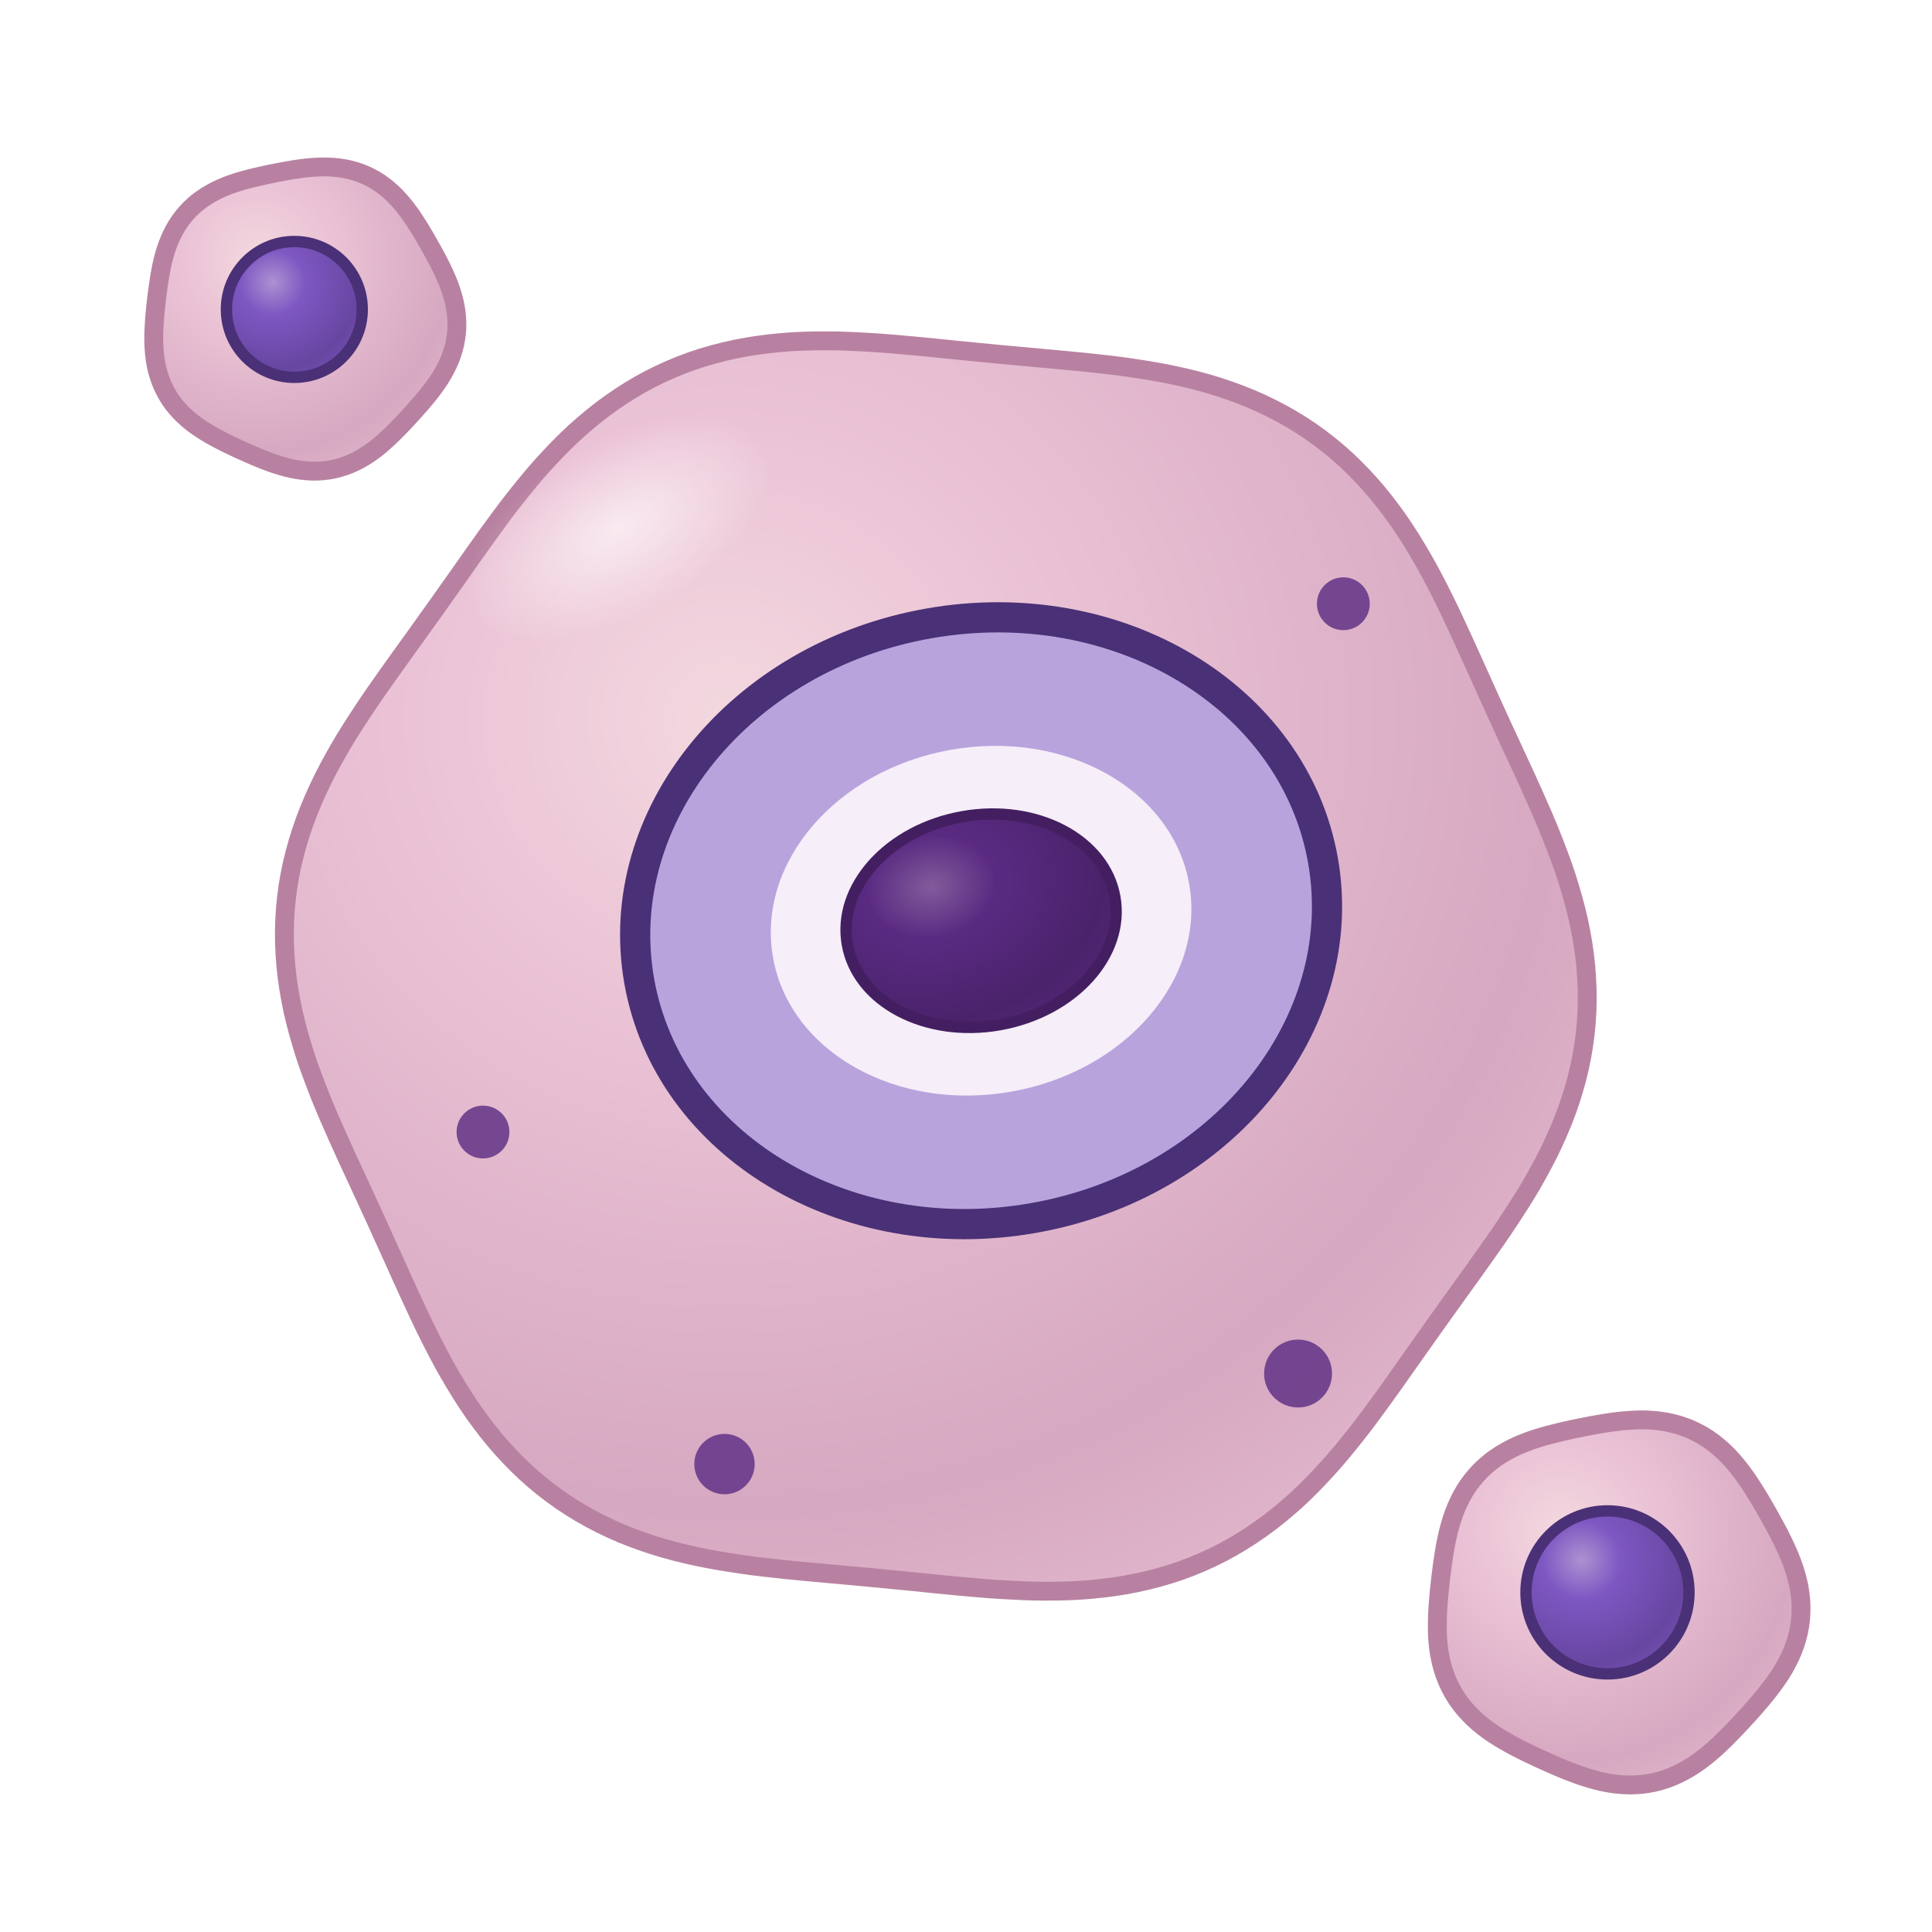
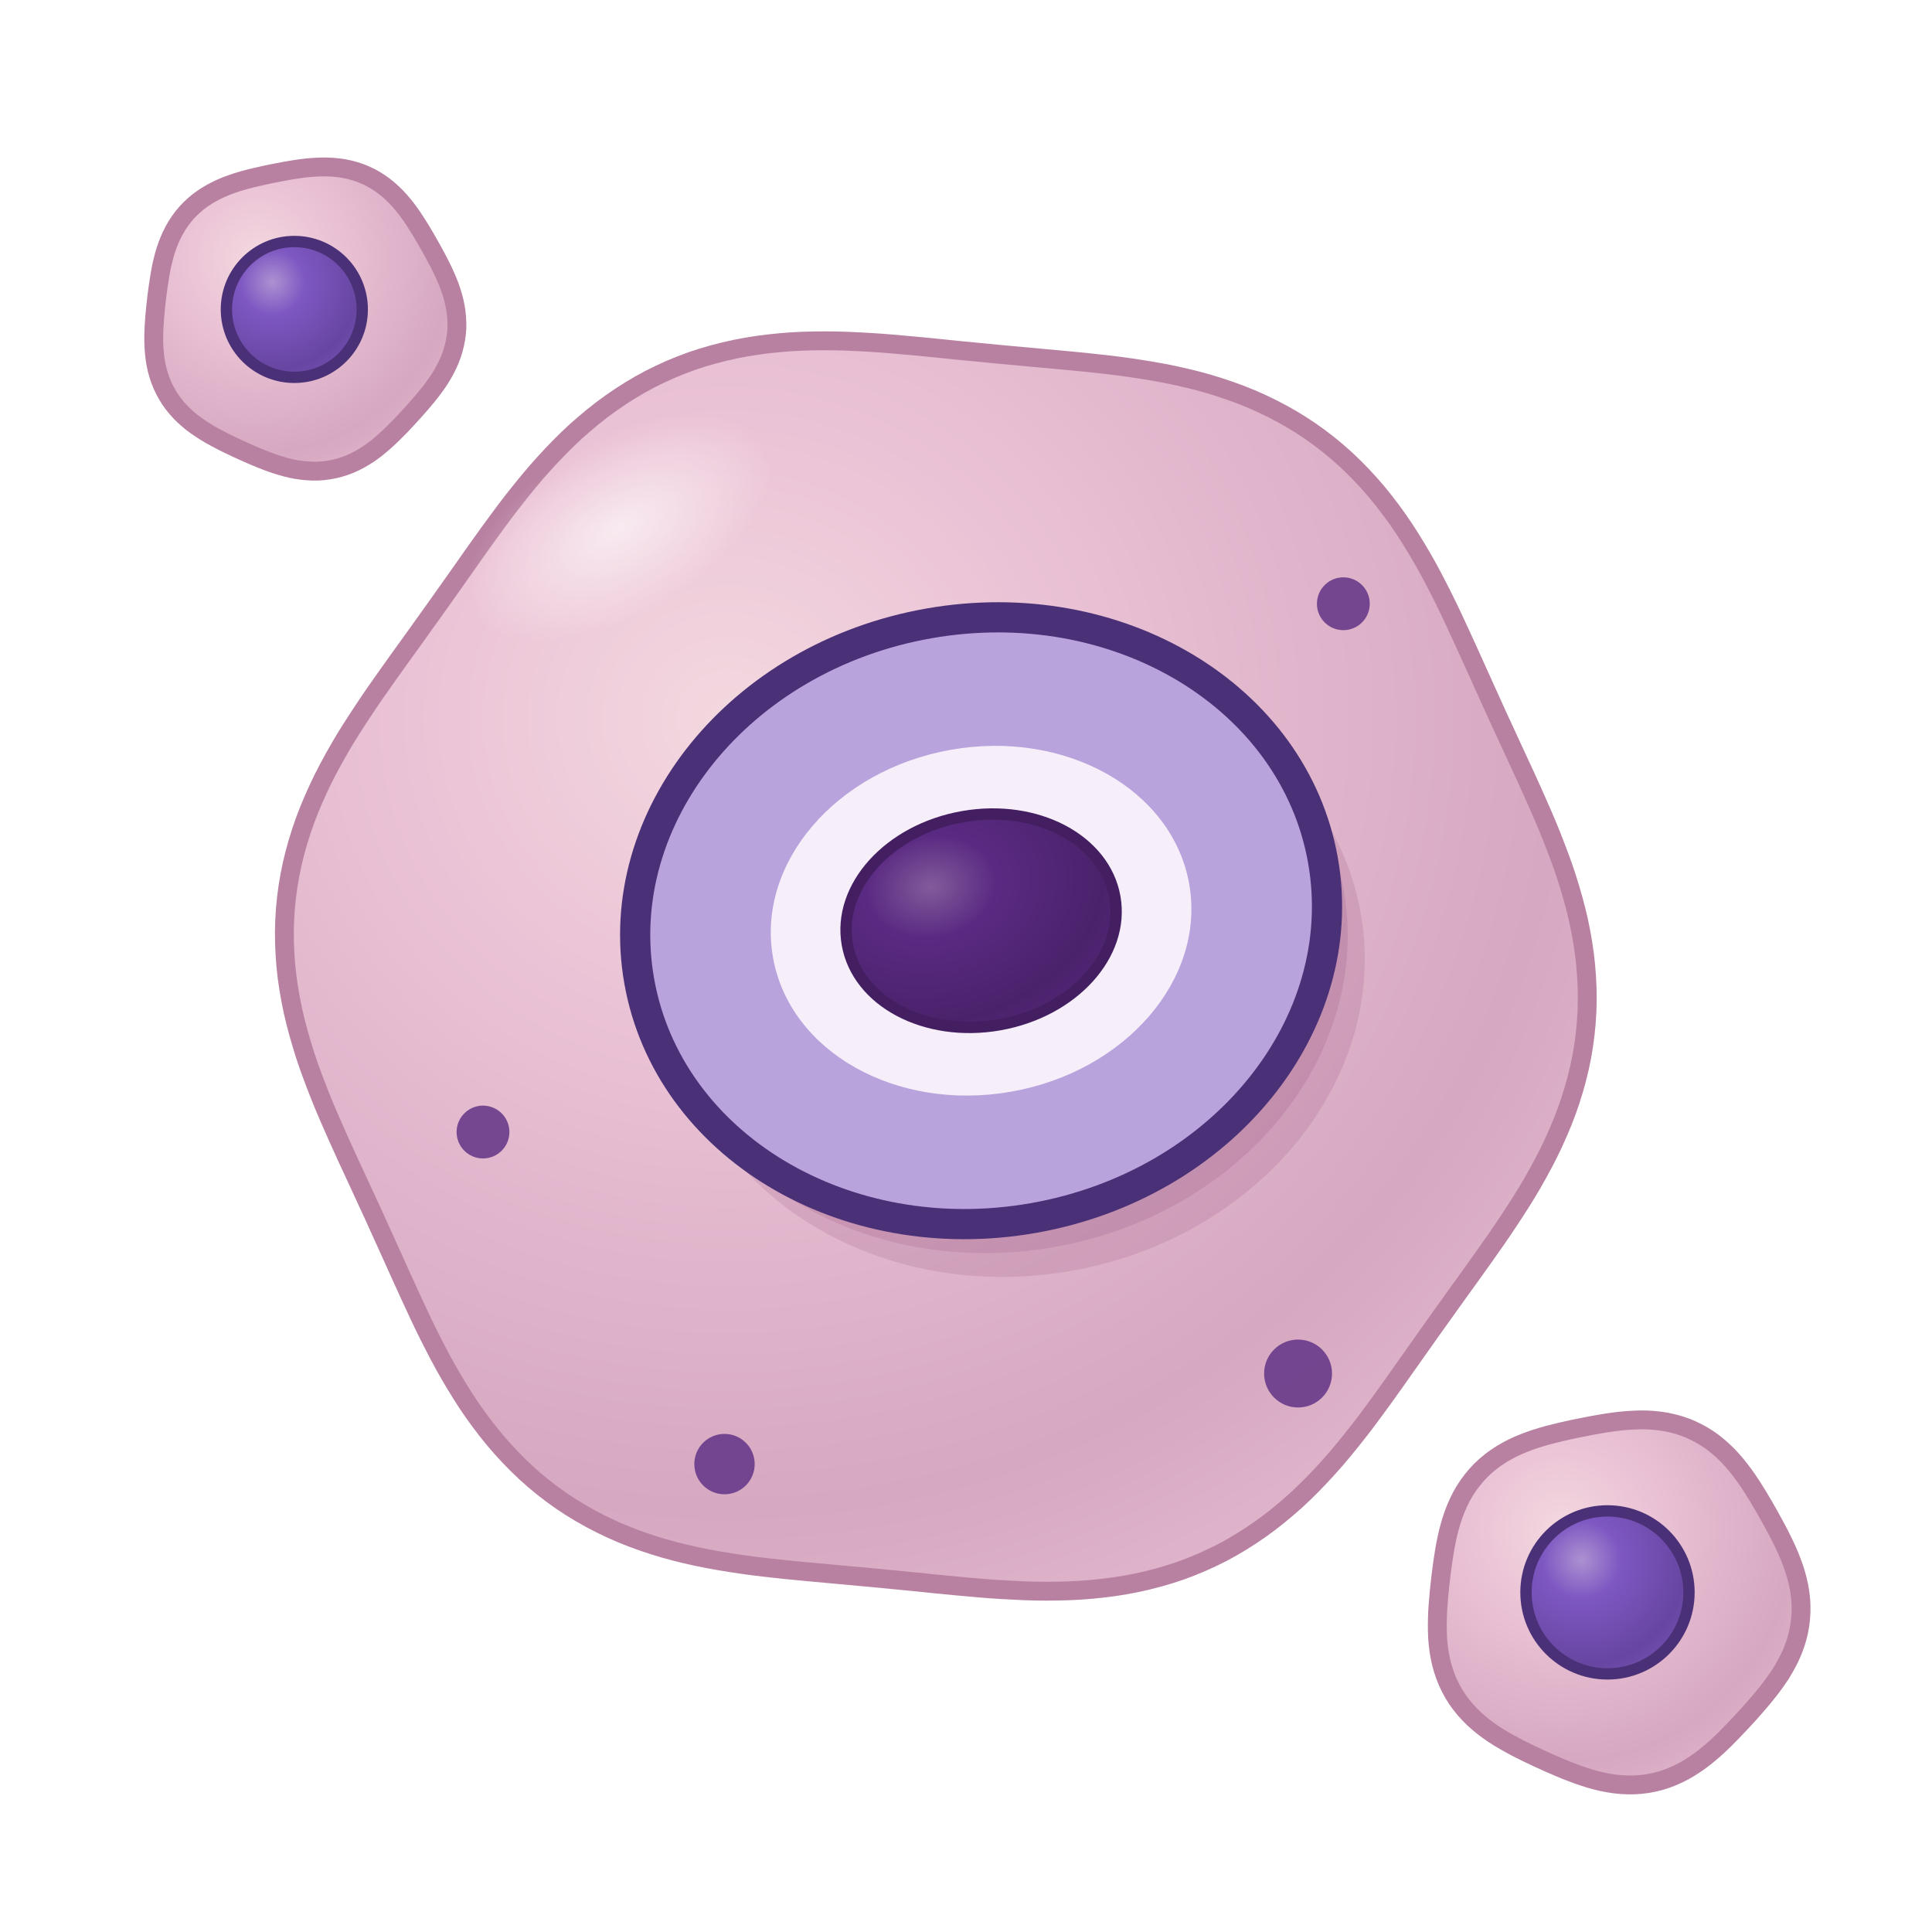
<svg xmlns="http://www.w3.org/2000/svg" viewBox="0 0 256 256" width="256" height="256" role="img" aria-labelledby="cmv-infected-cell-title">
  <defs>
    <radialGradient id="cmv-infected-cell-cyto" cx="0.34" cy="0.3" r="0.8">
      <stop offset="0" stop-color="#f3d8df" />
      <stop offset="0.3" stop-color="#EBC3D6" />
      <stop offset="0.8" stop-color="#d6a8c1" />
      <stop offset="1" stop-color="#e1b6cb" />
    </radialGradient>
    <radialGradient id="cmv-infected-cell-nucleus" cx="0.34" cy="0.3" r="0.8">
      <stop offset="0" stop-color="#ac91d1" />
      <stop offset="0.3" stop-color="#7E57C2" />
      <stop offset="0.8" stop-color="#6746a1" />
      <stop offset="1" stop-color="#734fb2" />
    </radialGradient>
    <radialGradient id="cmv-infected-cell-inclusion" cx="0.34" cy="0.3" r="0.8">
      <stop offset="0" stop-color="#825b9b" />
      <stop offset="0.3" stop-color="#5A2A82" />
      <stop offset="0.8" stop-color="#4a226b" />
      <stop offset="1" stop-color="#522677" />
    </radialGradient>
    <radialGradient id="cmv-infected-cell-gloss">
      <stop offset="0" stop-color="#fff" stop-opacity="0.62" />
      <stop offset="1" stop-color="#fff" stop-opacity="0" />
    </radialGradient>
  </defs>
  <path d="M238.61 212C238.65 212.57 238.66 213.15 238.64 213.72C238.62 214.3 238.56 214.87 238.47 215.44C238.38 216.01 238.26 216.57 238.1 217.12C237.95 217.67 237.75 218.22 237.54 218.75C237.33 219.28 237.08 219.8 236.81 220.3C236.55 220.81 236.26 221.3 235.96 221.78C235.65 222.25 235.33 222.71 235 223.17C234.67 223.62 234.33 224.06 233.98 224.49C233.64 224.92 233.28 225.34 232.93 225.75C232.57 226.17 232.21 226.57 231.85 226.98C231.48 227.38 231.12 227.78 230.75 228.18C230.38 228.57 230.01 228.97 229.63 229.36C229.25 229.75 228.87 230.14 228.48 230.53C228.08 230.91 227.68 231.3 227.27 231.67C226.85 232.04 226.42 232.41 225.98 232.76C225.54 233.1 225.09 233.45 224.61 233.76C224.14 234.08 223.66 234.38 223.15 234.66C222.65 234.93 222.13 235.18 221.6 235.4C221.07 235.62 220.53 235.81 219.98 235.97C219.42 236.12 218.86 236.25 218.29 236.34C217.72 236.43 217.15 236.48 216.58 236.5C216 236.53 215.43 236.51 214.85 236.47C214.28 236.43 213.71 236.36 213.15 236.26C212.59 236.17 212.03 236.04 211.49 235.9C210.94 235.76 210.4 235.6 209.87 235.42C209.34 235.25 208.82 235.06 208.3 234.86C207.78 234.67 207.28 234.46 206.77 234.25C206.27 234.04 205.77 233.82 205.27 233.6C204.78 233.38 204.28 233.16 203.79 232.93C203.3 232.7 202.81 232.47 202.32 232.23C201.83 231.99 201.34 231.75 200.85 231.49C200.36 231.24 199.88 230.97 199.4 230.69C198.91 230.41 198.43 230.12 197.96 229.81C197.49 229.5 197.03 229.17 196.58 228.82C196.13 228.47 195.7 228.1 195.28 227.71C194.87 227.31 194.47 226.9 194.09 226.46C193.72 226.03 193.37 225.57 193.05 225.09C192.73 224.61 192.44 224.11 192.18 223.6C191.92 223.09 191.69 222.56 191.49 222.02C191.29 221.48 191.13 220.93 190.99 220.38C190.85 219.82 190.75 219.25 190.66 218.69C190.58 218.13 190.53 217.56 190.49 217C190.46 216.43 190.45 215.87 190.45 215.31C190.45 214.75 190.47 214.2 190.49 213.64C190.52 213.09 190.56 212.54 190.61 212C190.65 211.46 190.7 210.91 190.76 210.37C190.81 209.83 190.88 209.3 190.94 208.76C191.01 208.22 191.07 207.68 191.15 207.14C191.23 206.6 191.31 206.06 191.4 205.52C191.49 204.98 191.59 204.43 191.71 203.89C191.83 203.34 191.95 202.79 192.11 202.25C192.26 201.71 192.43 201.17 192.62 200.63C192.82 200.1 193.03 199.57 193.28 199.05C193.52 198.53 193.79 198.03 194.09 197.54C194.39 197.05 194.72 196.57 195.08 196.12C195.43 195.67 195.82 195.24 196.22 194.83C196.63 194.43 197.06 194.04 197.51 193.69C197.96 193.33 198.44 193.01 198.92 192.7C199.41 192.4 199.91 192.13 200.42 191.87C200.93 191.62 201.46 191.39 201.98 191.19C202.51 190.98 203.04 190.79 203.57 190.62C204.1 190.45 204.64 190.3 205.17 190.15C205.71 190.01 206.24 189.88 206.77 189.75C207.3 189.62 207.83 189.51 208.36 189.39C208.89 189.28 209.42 189.17 209.96 189.07C210.49 188.96 211.02 188.86 211.56 188.77C212.1 188.67 212.63 188.58 213.18 188.5C213.72 188.42 214.27 188.35 214.83 188.29C215.38 188.24 215.94 188.19 216.51 188.17C217.07 188.14 217.64 188.13 218.2 188.15C218.77 188.17 219.35 188.22 219.91 188.29C220.48 188.36 221.05 188.46 221.6 188.6C222.16 188.73 222.72 188.9 223.25 189.1C223.79 189.29 224.32 189.53 224.83 189.79C225.35 190.05 225.84 190.34 226.32 190.66C226.8 190.98 227.26 191.33 227.69 191.7C228.13 192.07 228.55 192.46 228.95 192.87C229.34 193.28 229.72 193.7 230.08 194.14C230.44 194.57 230.78 195.02 231.11 195.48C231.44 195.93 231.75 196.39 232.05 196.85C232.35 197.32 232.64 197.78 232.93 198.25C233.21 198.72 233.49 199.18 233.76 199.65C234.03 200.12 234.3 200.59 234.56 201.07C234.82 201.54 235.08 202.02 235.34 202.5C235.6 202.98 235.85 203.46 236.09 203.96C236.34 204.45 236.58 204.95 236.8 205.46C237.03 205.97 237.25 206.49 237.44 207.02C237.64 207.55 237.82 208.08 237.98 208.63C238.13 209.18 238.27 209.73 238.38 210.3C238.48 210.86 238.56 211.43 238.61 212Z" fill="url(#cmv-infected-cell-cyto)" stroke="#b881a1" stroke-width="2.5" />
  <circle cx="213" cy="211" r="10.8" fill="url(#cmv-infected-cell-nucleus)" stroke="#4a3076" stroke-width="1.5" />
  <path d="M60.5 42C60.54 42.48 60.55 42.96 60.54 43.44C60.52 43.91 60.47 44.39 60.39 44.87C60.32 45.34 60.21 45.81 60.08 46.27C59.95 46.73 59.8 47.18 59.62 47.62C59.44 48.07 59.23 48.5 59.01 48.92C58.79 49.34 58.55 49.75 58.3 50.15C58.05 50.54 57.78 50.93 57.5 51.31C57.23 51.68 56.94 52.05 56.65 52.41C56.36 52.76 56.07 53.11 55.77 53.46C55.48 53.8 55.17 54.14 54.87 54.48C54.57 54.82 54.27 55.15 53.96 55.48C53.65 55.81 53.34 56.14 53.03 56.47C52.71 56.79 52.39 57.12 52.06 57.44C51.73 57.76 51.4 58.08 51.05 58.39C50.71 58.7 50.35 59 49.99 59.3C49.62 59.59 49.24 59.87 48.85 60.14C48.45 60.4 48.05 60.65 47.63 60.88C47.21 61.11 46.78 61.32 46.34 61.5C45.89 61.68 45.44 61.84 44.98 61.97C44.52 62.1 44.05 62.21 43.58 62.28C43.1 62.36 42.62 62.4 42.15 62.42C41.67 62.44 41.19 62.43 40.71 62.39C40.24 62.36 39.76 62.3 39.29 62.22C38.83 62.14 38.36 62.04 37.91 61.92C37.45 61.8 37 61.66 36.56 61.52C36.12 61.38 35.68 61.22 35.25 61.05C34.82 60.89 34.4 60.72 33.98 60.54C33.56 60.37 33.14 60.18 32.73 60C32.31 59.82 31.9 59.63 31.49 59.44C31.08 59.25 30.67 59.06 30.27 58.86C29.86 58.66 29.45 58.46 29.04 58.24C28.64 58.03 28.23 57.81 27.83 57.58C27.43 57.34 27.03 57.1 26.64 56.84C26.25 56.58 25.86 56.31 25.48 56.02C25.11 55.73 24.75 55.42 24.4 55.09C24.05 54.76 23.72 54.42 23.41 54.05C23.1 53.69 22.81 53.31 22.54 52.91C22.28 52.51 22.03 52.09 21.82 51.67C21.6 51.24 21.41 50.8 21.24 50.35C21.08 49.9 20.94 49.44 20.82 48.98C20.71 48.52 20.62 48.05 20.55 47.58C20.48 47.11 20.44 46.63 20.41 46.16C20.38 45.69 20.37 45.22 20.37 44.76C20.37 44.29 20.39 43.83 20.41 43.37C20.43 42.91 20.47 42.45 20.5 42C20.54 41.55 20.59 41.1 20.63 40.65C20.68 40.2 20.73 39.75 20.78 39.3C20.84 38.85 20.89 38.4 20.96 37.95C21.02 37.5 21.09 37.05 21.17 36.6C21.24 36.15 21.33 35.69 21.42 35.24C21.52 34.79 21.63 34.33 21.75 33.88C21.88 33.42 22.02 32.97 22.18 32.53C22.35 32.08 22.53 31.64 22.73 31.21C22.94 30.78 23.16 30.35 23.41 29.95C23.66 29.54 23.94 29.14 24.23 28.77C24.53 28.39 24.85 28.03 25.19 27.69C25.52 27.36 25.89 27.04 26.26 26.74C26.64 26.45 27.03 26.17 27.44 25.92C27.84 25.67 28.26 25.44 28.69 25.23C29.11 25.02 29.55 24.83 29.99 24.65C30.42 24.48 30.87 24.33 31.31 24.18C31.75 24.04 32.2 23.91 32.64 23.79C33.09 23.67 33.53 23.56 33.98 23.46C34.42 23.35 34.86 23.26 35.3 23.16C35.75 23.07 36.19 22.98 36.63 22.89C37.07 22.8 37.52 22.72 37.97 22.64C38.41 22.56 38.86 22.48 39.32 22.42C39.77 22.35 40.23 22.29 40.69 22.24C41.15 22.2 41.62 22.16 42.09 22.14C42.56 22.12 43.03 22.11 43.5 22.13C43.98 22.15 44.45 22.18 44.93 22.24C45.4 22.3 45.87 22.39 46.34 22.5C46.8 22.61 47.26 22.75 47.71 22.91C48.16 23.08 48.6 23.27 49.03 23.49C49.45 23.71 49.87 23.95 50.27 24.22C50.66 24.48 51.05 24.78 51.41 25.08C51.78 25.39 52.12 25.72 52.46 26.06C52.79 26.4 53.1 26.75 53.4 27.12C53.7 27.48 53.99 27.85 54.26 28.23C54.53 28.61 54.79 28.99 55.04 29.38C55.29 29.76 55.53 30.15 55.77 30.54C56.01 30.93 56.24 31.32 56.46 31.71C56.69 32.1 56.91 32.49 57.13 32.89C57.35 33.29 57.57 33.68 57.78 34.08C58 34.48 58.21 34.89 58.41 35.3C58.61 35.71 58.82 36.13 59 36.55C59.19 36.98 59.37 37.41 59.54 37.85C59.7 38.29 59.85 38.74 59.98 39.19C60.11 39.65 60.23 40.11 60.31 40.58C60.4 41.05 60.47 41.52 60.5 42Z" fill="url(#cmv-infected-cell-cyto)" stroke="#b881a1" stroke-width="2.5" />
  <circle cx="39" cy="41" r="9" fill="url(#cmv-infected-cell-nucleus)" stroke="#4a3076" stroke-width="1.5" />
  <path d="M210.12 128C210.3 130 210.37 132.03 210.28 134.03C210.19 136.04 209.96 138.06 209.59 140.03C209.22 142 208.7 143.96 208.07 145.87C207.45 147.78 206.67 149.65 205.83 151.47C205 153.28 204.03 155.05 203.05 156.77C202.06 158.49 200.98 160.16 199.9 161.79C198.83 163.43 197.7 165.02 196.59 166.59C195.48 168.17 194.35 169.71 193.24 171.26C192.13 172.81 191.02 174.35 189.92 175.9C188.82 177.44 187.74 178.99 186.63 180.55C185.53 182.11 184.43 183.69 183.29 185.26C182.15 186.82 181 188.41 179.78 189.95C178.56 191.49 177.31 193.04 175.97 194.51C174.63 195.99 173.23 197.44 171.75 198.79C170.26 200.13 168.7 201.42 167.06 202.58C165.42 203.74 163.7 204.81 161.92 205.74C160.13 206.66 158.27 207.47 156.38 208.14C154.49 208.8 152.52 209.33 150.56 209.74C148.6 210.15 146.59 210.42 144.6 210.6C142.6 210.79 140.59 210.84 138.61 210.84C136.62 210.85 134.64 210.74 132.68 210.63C130.73 210.52 128.79 210.33 126.87 210.16C124.95 209.99 123.05 209.78 121.15 209.59C119.25 209.41 117.37 209.22 115.48 209.04C113.59 208.86 111.71 208.7 109.8 208.52C107.9 208.34 105.99 208.18 104.06 207.98C102.13 207.77 100.19 207.57 98.24 207.28C96.29 206.99 94.33 206.68 92.38 206.26C90.44 205.84 88.48 205.36 86.57 204.74C84.66 204.13 82.76 203.42 80.94 202.58C79.12 201.74 77.33 200.78 75.63 199.7C73.94 198.63 72.31 197.41 70.79 196.11C69.26 194.8 67.83 193.37 66.49 191.87C65.15 190.38 63.92 188.77 62.76 187.14C61.61 185.5 60.56 183.79 59.56 182.07C58.56 180.35 57.66 178.59 56.78 176.84C55.9 175.08 55.09 173.32 54.28 171.56C53.47 169.81 52.7 168.07 51.91 166.33C51.13 164.59 50.35 162.87 49.56 161.14C48.77 159.42 47.97 157.7 47.17 155.96C46.37 154.23 45.55 152.49 44.77 150.72C43.98 148.95 43.19 147.16 42.46 145.33C41.74 143.5 41.02 141.64 40.41 139.75C39.81 137.85 39.25 135.91 38.82 133.96C38.4 132 38.06 130 37.88 128C37.7 126 37.63 123.97 37.72 121.97C37.81 119.96 38.04 117.94 38.41 115.97C38.78 114 39.3 112.04 39.93 110.13C40.55 108.22 41.33 106.35 42.17 104.53C43 102.72 43.97 100.95 44.95 99.23C45.94 97.51 47.02 95.84 48.1 94.21C49.17 92.57 50.3 90.98 51.41 89.41C52.52 87.83 53.65 86.29 54.76 84.74C55.87 83.19 56.98 81.65 58.08 80.1C59.18 78.56 60.26 77.01 61.37 75.45C62.47 73.89 63.57 72.31 64.71 70.74C65.85 69.18 67 67.59 68.22 66.05C69.44 64.51 70.69 62.96 72.03 61.49C73.37 60.01 74.77 58.56 76.25 57.21C77.74 55.87 79.3 54.58 80.94 53.42C82.58 52.26 84.3 51.19 86.08 50.26C87.87 49.34 89.73 48.53 91.62 47.86C93.51 47.2 95.48 46.67 97.44 46.26C99.4 45.85 101.41 45.58 103.4 45.4C105.4 45.21 107.41 45.16 109.39 45.16C111.38 45.15 113.36 45.26 115.32 45.37C117.27 45.48 119.21 45.67 121.13 45.84C123.05 46.01 124.95 46.22 126.85 46.41C128.75 46.59 130.63 46.78 132.52 46.96C134.41 47.14 136.29 47.3 138.2 47.48C140.1 47.66 142.01 47.82 143.94 48.02C145.87 48.23 147.81 48.43 149.76 48.72C151.71 49.01 153.67 49.32 155.62 49.74C157.56 50.16 159.52 50.64 161.43 51.26C163.34 51.87 165.24 52.58 167.06 53.42C168.88 54.26 170.67 55.22 172.37 56.3C174.06 57.37 175.69 58.59 177.21 59.89C178.74 61.2 180.17 62.63 181.51 64.13C182.85 65.62 184.08 67.23 185.24 68.86C186.39 70.5 187.44 72.21 188.44 73.93C189.44 75.65 190.34 77.41 191.22 79.16C192.1 80.92 192.91 82.68 193.72 84.44C194.53 86.19 195.3 87.93 196.09 89.67C196.87 91.41 197.65 93.13 198.44 94.86C199.23 96.58 200.03 98.3 200.83 100.04C201.63 101.77 202.45 103.51 203.23 105.28C204.02 107.05 204.81 108.84 205.54 110.67C206.26 112.5 206.98 114.36 207.59 116.25C208.19 118.15 208.75 120.09 209.18 122.04C209.6 124 209.94 126 210.12 128Z" fill="url(#cmv-infected-cell-cyto)" stroke="#b881a1" stroke-width="2.5" />
  <circle cx="64" cy="150" r="3.5" fill="#5A2A82" opacity="0.8" />
  <circle cx="96" cy="194" r="4" fill="#5A2A82" opacity="0.8" />
  <circle cx="172" cy="182" r="4.5" fill="#5A2A82" opacity="0.8" />
  <circle cx="178" cy="80" r="3.5" fill="#5A2A82" opacity="0.8" />
+   <g transform="translate(2.75 3.85)">
+     <ellipse cx="130" cy="122" rx="46" ry="40" transform="rotate(-10 130 122)" fill="#73295a" opacity="0.13" />
+   </g>
+   <g transform="translate(5 7)">
+     <ellipse cx="130" cy="122" rx="46" ry="40" transform="rotate(-10 130 122)" fill="#73295a" opacity="0.13" />
+   </g>
  <ellipse cx="130" cy="122" rx="46" ry="40" transform="rotate(-10 130 122)" fill="#b8a3dd" stroke="#4a3076" stroke-width="4" />
  <ellipse cx="130" cy="122" rx="28" ry="23" transform="rotate(-10 130 122)" fill="#F6EEF8" />
  <ellipse cx="130" cy="122" rx="18" ry="14" transform="rotate(-10 130 122)" fill="url(#cmv-infected-cell-inclusion)" stroke="#431f61" stroke-width="1.5" />
  <ellipse cx="82" cy="70" rx="22.5" ry="11.6" transform="rotate(-30 82 70)" fill="url(#cmv-infected-cell-gloss)" />
</svg>
